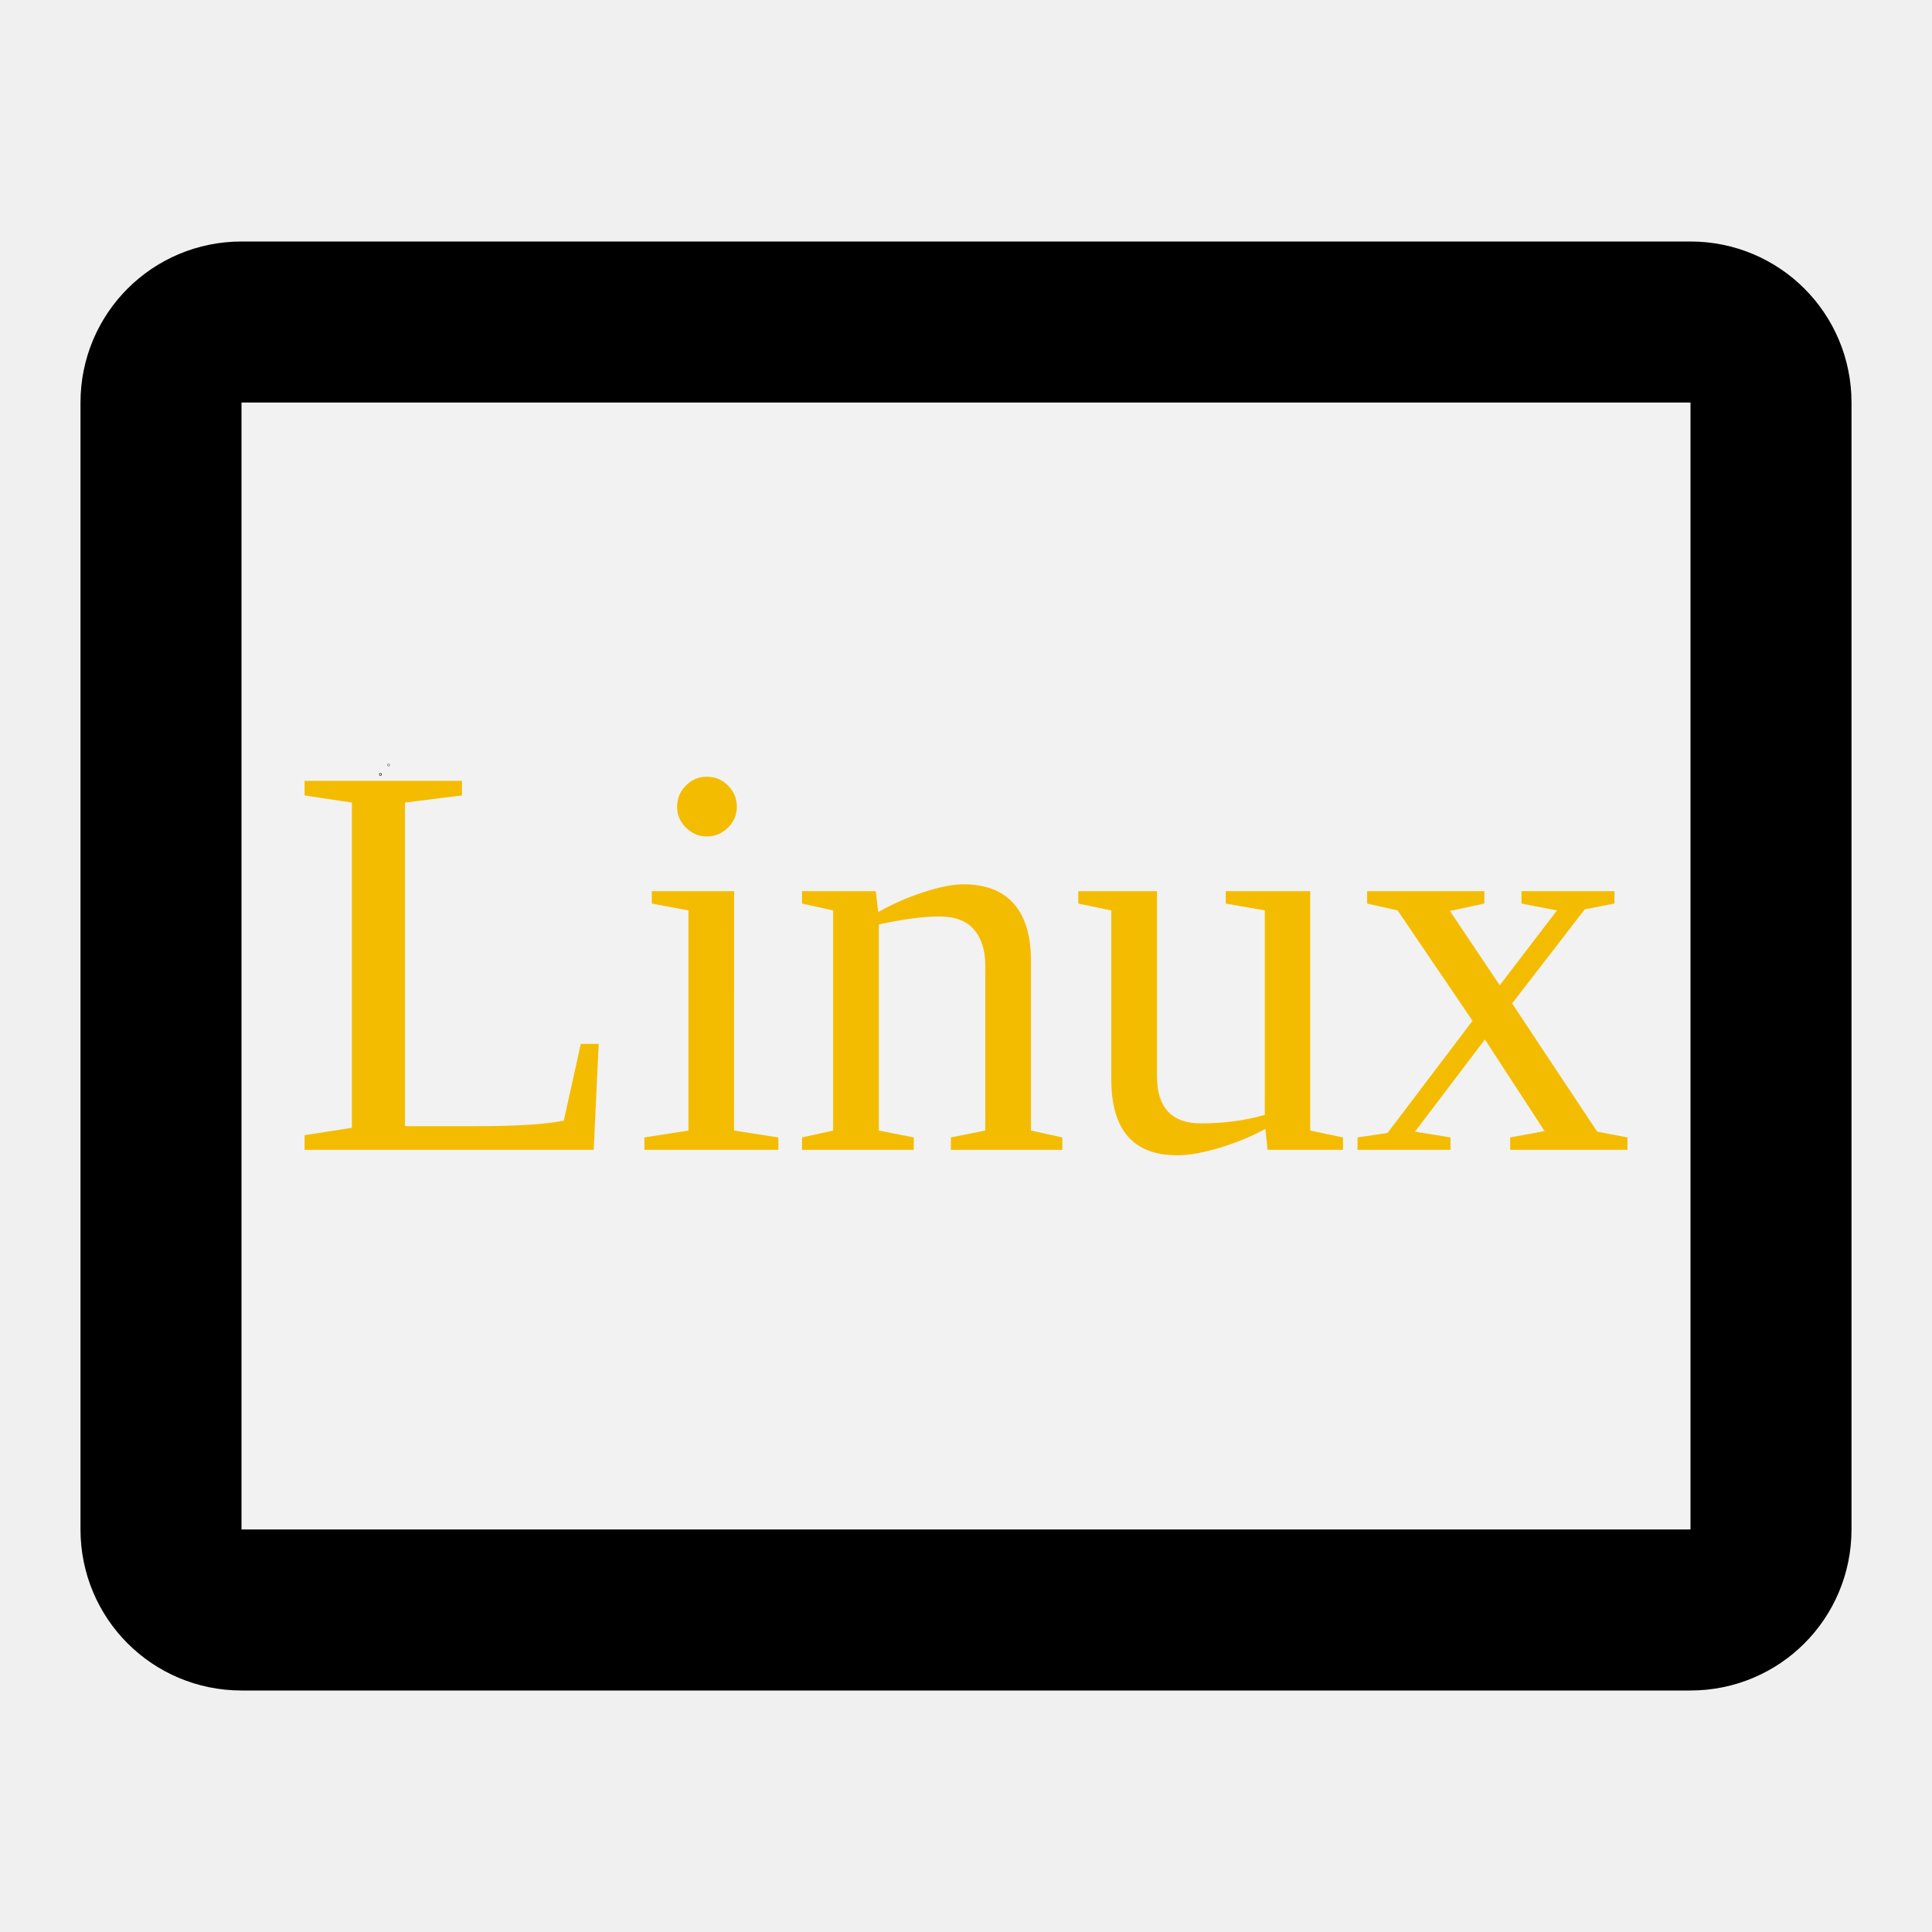
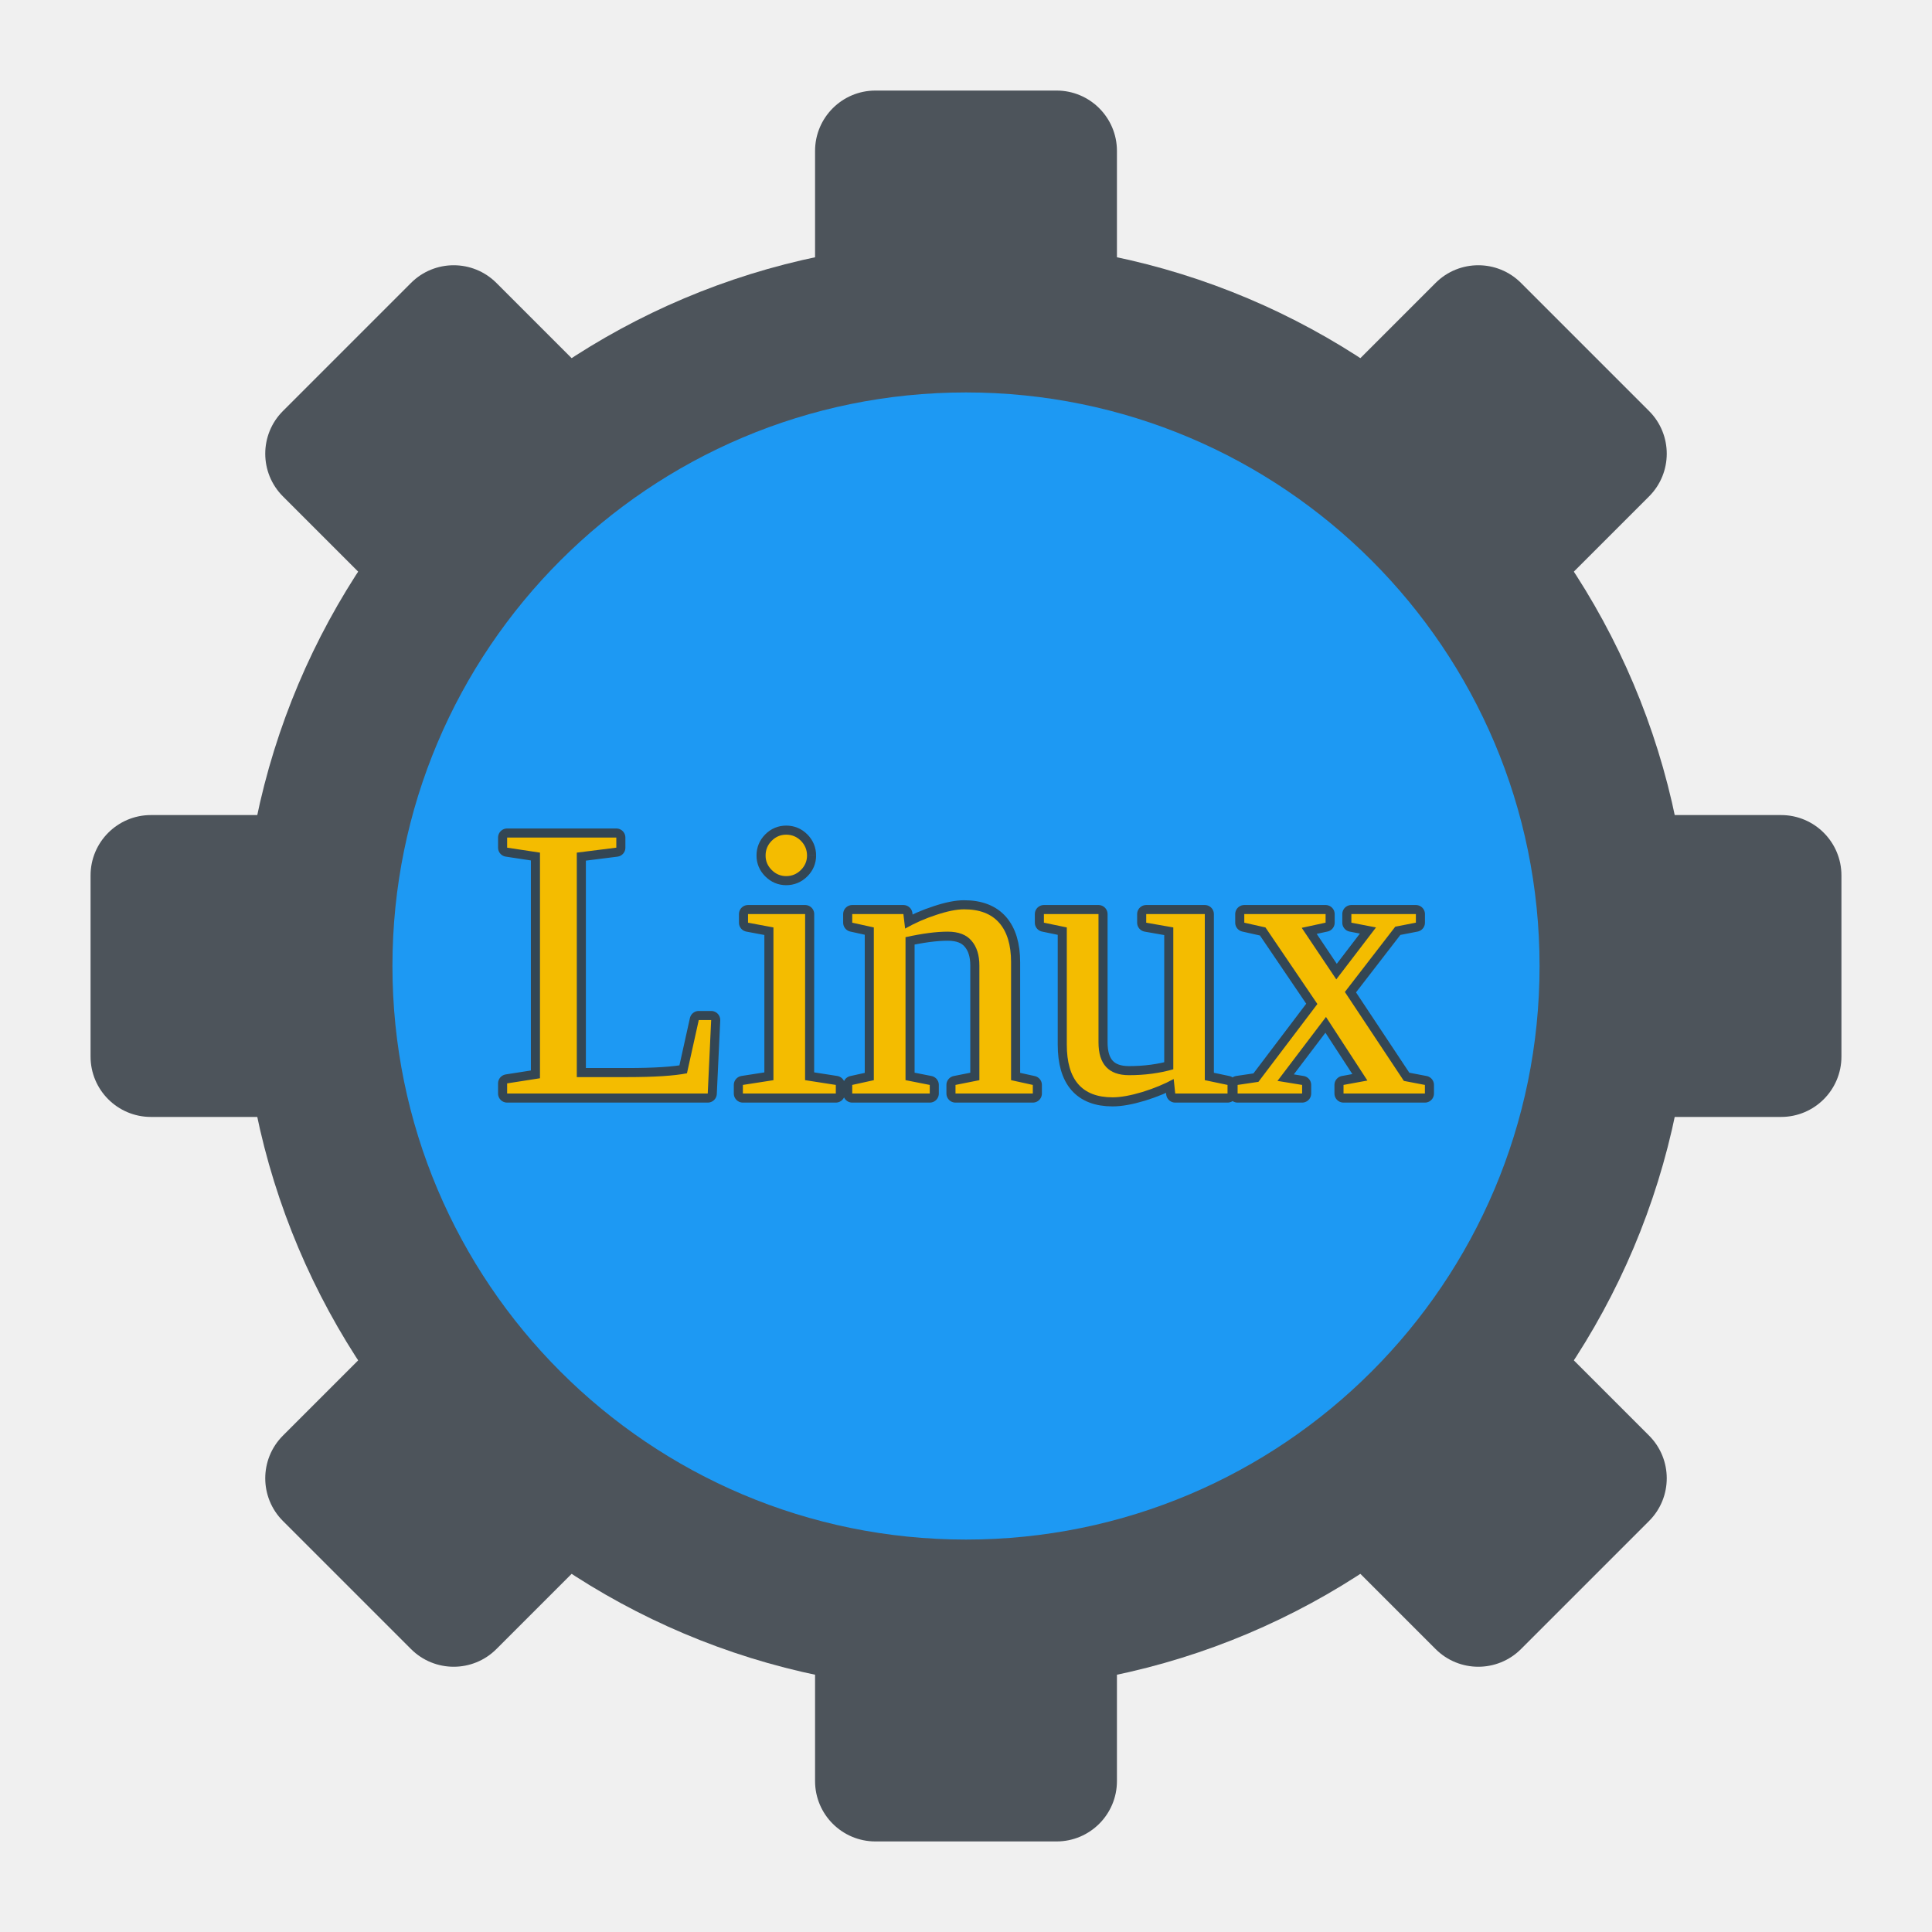
- <svg xmlns="http://www.w3.org/2000/svg" viewBox="0 0 48 48">
-   <path d="M0 0h48v48H0z" fill="#fff" fill-opacity=".01" />
-   <path d="M6 8h36c1.108 0 2 .892 2 2v28c0 1.108-.892 2-2 2H6c-1.108 0-2-.892-2-2V10c0-1.108.892-2 2-2z" fill="#f2f2f2" stroke="#000" stroke-linejoin="round" stroke-width="4" />
-   <g stroke="#000" fill="#f9f9f9" stroke-width=".06">
-     <circle cx="9.654" cy="19.006" r=".001" />
-     <circle cx="9.453" cy="19.24" r=".001" />
-     <circle cx="9.453" cy="19.24" r=".001" />
+ <svg xmlns="http://www.w3.org/2000/svg" viewBox="0 0 128 128" width="128" height="128">
+   <g fill="#4d545b">
+     <rect width="20" height="116" x="54" y="6" rx="4" />
+     <rect width="20" height="116" x="54" y="6" rx="4" transform="rotate(45 64 64)" />
+     <rect width="20" height="116" x="54" y="6" rx="4" transform="rotate(90 64 64)" />
+     <rect width="20" height="116" x="54" y="6" rx="4" transform="rotate(135 64 64)" />
  </g>
-   <path d="m11.477 19.762-1.415.178v8.039h1.805q1.456 0 2.14-.137l.423-1.907h.444l-.123 2.632H7.567v-.363l1.176-.184v-8.08l-1.176-.178V19.4h3.91zm6.83.28q0 .301-.22.52t-.526.219q-.3 0-.52-.22t-.218-.519q0-.307.218-.526t.52-.219q.308 0 .526.219t.22.526m-.07 8.046 1.101.171v.308H16.01v-.308l1.094-.17v-5.47l-.91-.17v-.308h2.045zm3.583-5.428q.526-.3 1.12-.492.596-.198.992-.198.834 0 1.258.485.424.486.424 1.409v4.224l.779.171v.308h-2.769v-.308l.855-.17v-4.102q0-.568-.28-.89-.274-.327-.855-.327-.615 0-1.51.198v5.12l.868.171v.308h-2.776v-.308l.773-.17v-5.47l-.773-.17v-.308h1.832zm6.925 4.075q0 1.175 1.093 1.175.848 0 1.586-.211v-5.08l-.97-.17v-.308h2.098v5.947l.814.171v.308h-1.873l-.055-.52q-.485.267-1.121.465-.636.191-1.067.191-1.64 0-1.64-1.886v-4.198l-.82-.17v-.308h1.955zm11.689 1.524v.308H37.52v-.308l.855-.157-1.483-2.277-1.737 2.29.882.144v.308h-2.31v-.308l.745-.11 2.112-2.788-1.86-2.742-.758-.17v-.308h2.912v.307l-.855.185 1.238 1.846 1.422-1.86-.882-.17v-.308h2.31v.307l-.738.144-1.805 2.338 2.113 3.185z" fill="#f4bc00" />
+   <circle cx="64" cy="64" r="48" fill="#4d545b" />
+   <circle cx="64" cy="64" r="38" fill="#1d99f3" />
+   <g transform="translate(64 64) scale(1.85) translate(-24 -24)">
+     <path d="m11.477 19.762-1.415.178v8.039h1.805q1.456 0 2.14-.137l.423-1.907h.444l-.123 2.632H7.567v-.363l1.176-.184v-8.08l-1.176-.178V19.4h3.91zm6.83.28q0 .301-.22.52t-.526.219q-.3 0-.52-.22t-.218-.519q0-.307.218-.526t.52-.219q.308 0 .526.219t.22.526m-.07 8.046 1.101.171v.308H16.01v-.308l1.094-.17v-5.47l-.91-.17v-.308h2.045zm3.583-5.428q.526-.3 1.12-.492.596-.198.992-.198.834 0 1.258.485.424.486.424 1.409v4.224l.779.171v.308h-2.769v-.308l.855-.17v-4.102q0-.568-.28-.89-.274-.327-.855-.327-.615 0-1.51.198v5.12l.868.171v.308h-2.776v-.308l.773-.17v-5.47l-.773-.17v-.308h1.832zm6.925 4.075q0 1.175 1.093 1.175.848 0 1.586-.211v-5.08l-.97-.17v-.308h2.098v5.947l.814.171v.308h-1.873l-.055-.52q-.485.267-1.121.465-.636.191-1.067.191-1.64 0-1.64-1.886v-4.198l-.82-.17v-.308h1.955zm11.689 1.524v.308H37.52v-.308l.855-.157-1.483-2.277-1.737 2.29.882.144v.308h-2.31v-.308l.745-.11 2.112-2.788-1.86-2.742-.758-.17v-.308h2.912v.307l-.855.185 1.238 1.846 1.422-1.86-.882-.17v-.308h2.31v.307l-.738.144-1.805 2.338 2.113 3.185z" fill="#f4bc00" stroke="#334654" stroke-width=".65" stroke-linejoin="round" />
+     <path d="m11.477 19.762-1.415.178v8.039h1.805q1.456 0 2.14-.137l.423-1.907h.444l-.123 2.632H7.567v-.363l1.176-.184v-8.08l-1.176-.178V19.4h3.91zm6.83.28q0 .301-.22.52t-.526.219q-.3 0-.52-.22t-.218-.519q0-.307.218-.526t.52-.219q.308 0 .526.219t.22.526m-.07 8.046 1.101.171v.308H16.01v-.308l1.094-.17v-5.47l-.91-.17v-.308h2.045zm3.583-5.428q.526-.3 1.12-.492.596-.198.992-.198.834 0 1.258.485.424.486.424 1.409v4.224l.779.171v.308h-2.769v-.308l.855-.17v-4.102q0-.568-.28-.89-.274-.327-.855-.327-.615 0-1.51.198v5.12l.868.171v.308h-2.776v-.308l.773-.17v-5.47l-.773-.17v-.308h1.832zm6.925 4.075q0 1.175 1.093 1.175.848 0 1.586-.211v-5.08l-.97-.17v-.308h2.098v5.947l.814.171v.308h-1.873l-.055-.52q-.485.267-1.121.465-.636.191-1.067.191-1.64 0-1.64-1.886v-4.198l-.82-.17v-.308h1.955zm11.689 1.524v.308H37.52v-.308l.855-.157-1.483-2.277-1.737 2.29.882.144v.308h-2.31v-.308l.745-.11 2.112-2.788-1.86-2.742-.758-.17v-.308h2.912v.307l-.855.185 1.238 1.846 1.422-1.86-.882-.17v-.308h2.31v.307l-.738.144-1.805 2.338 2.113 3.185z" fill="#f4bc00" />
+   </g>
</svg>
